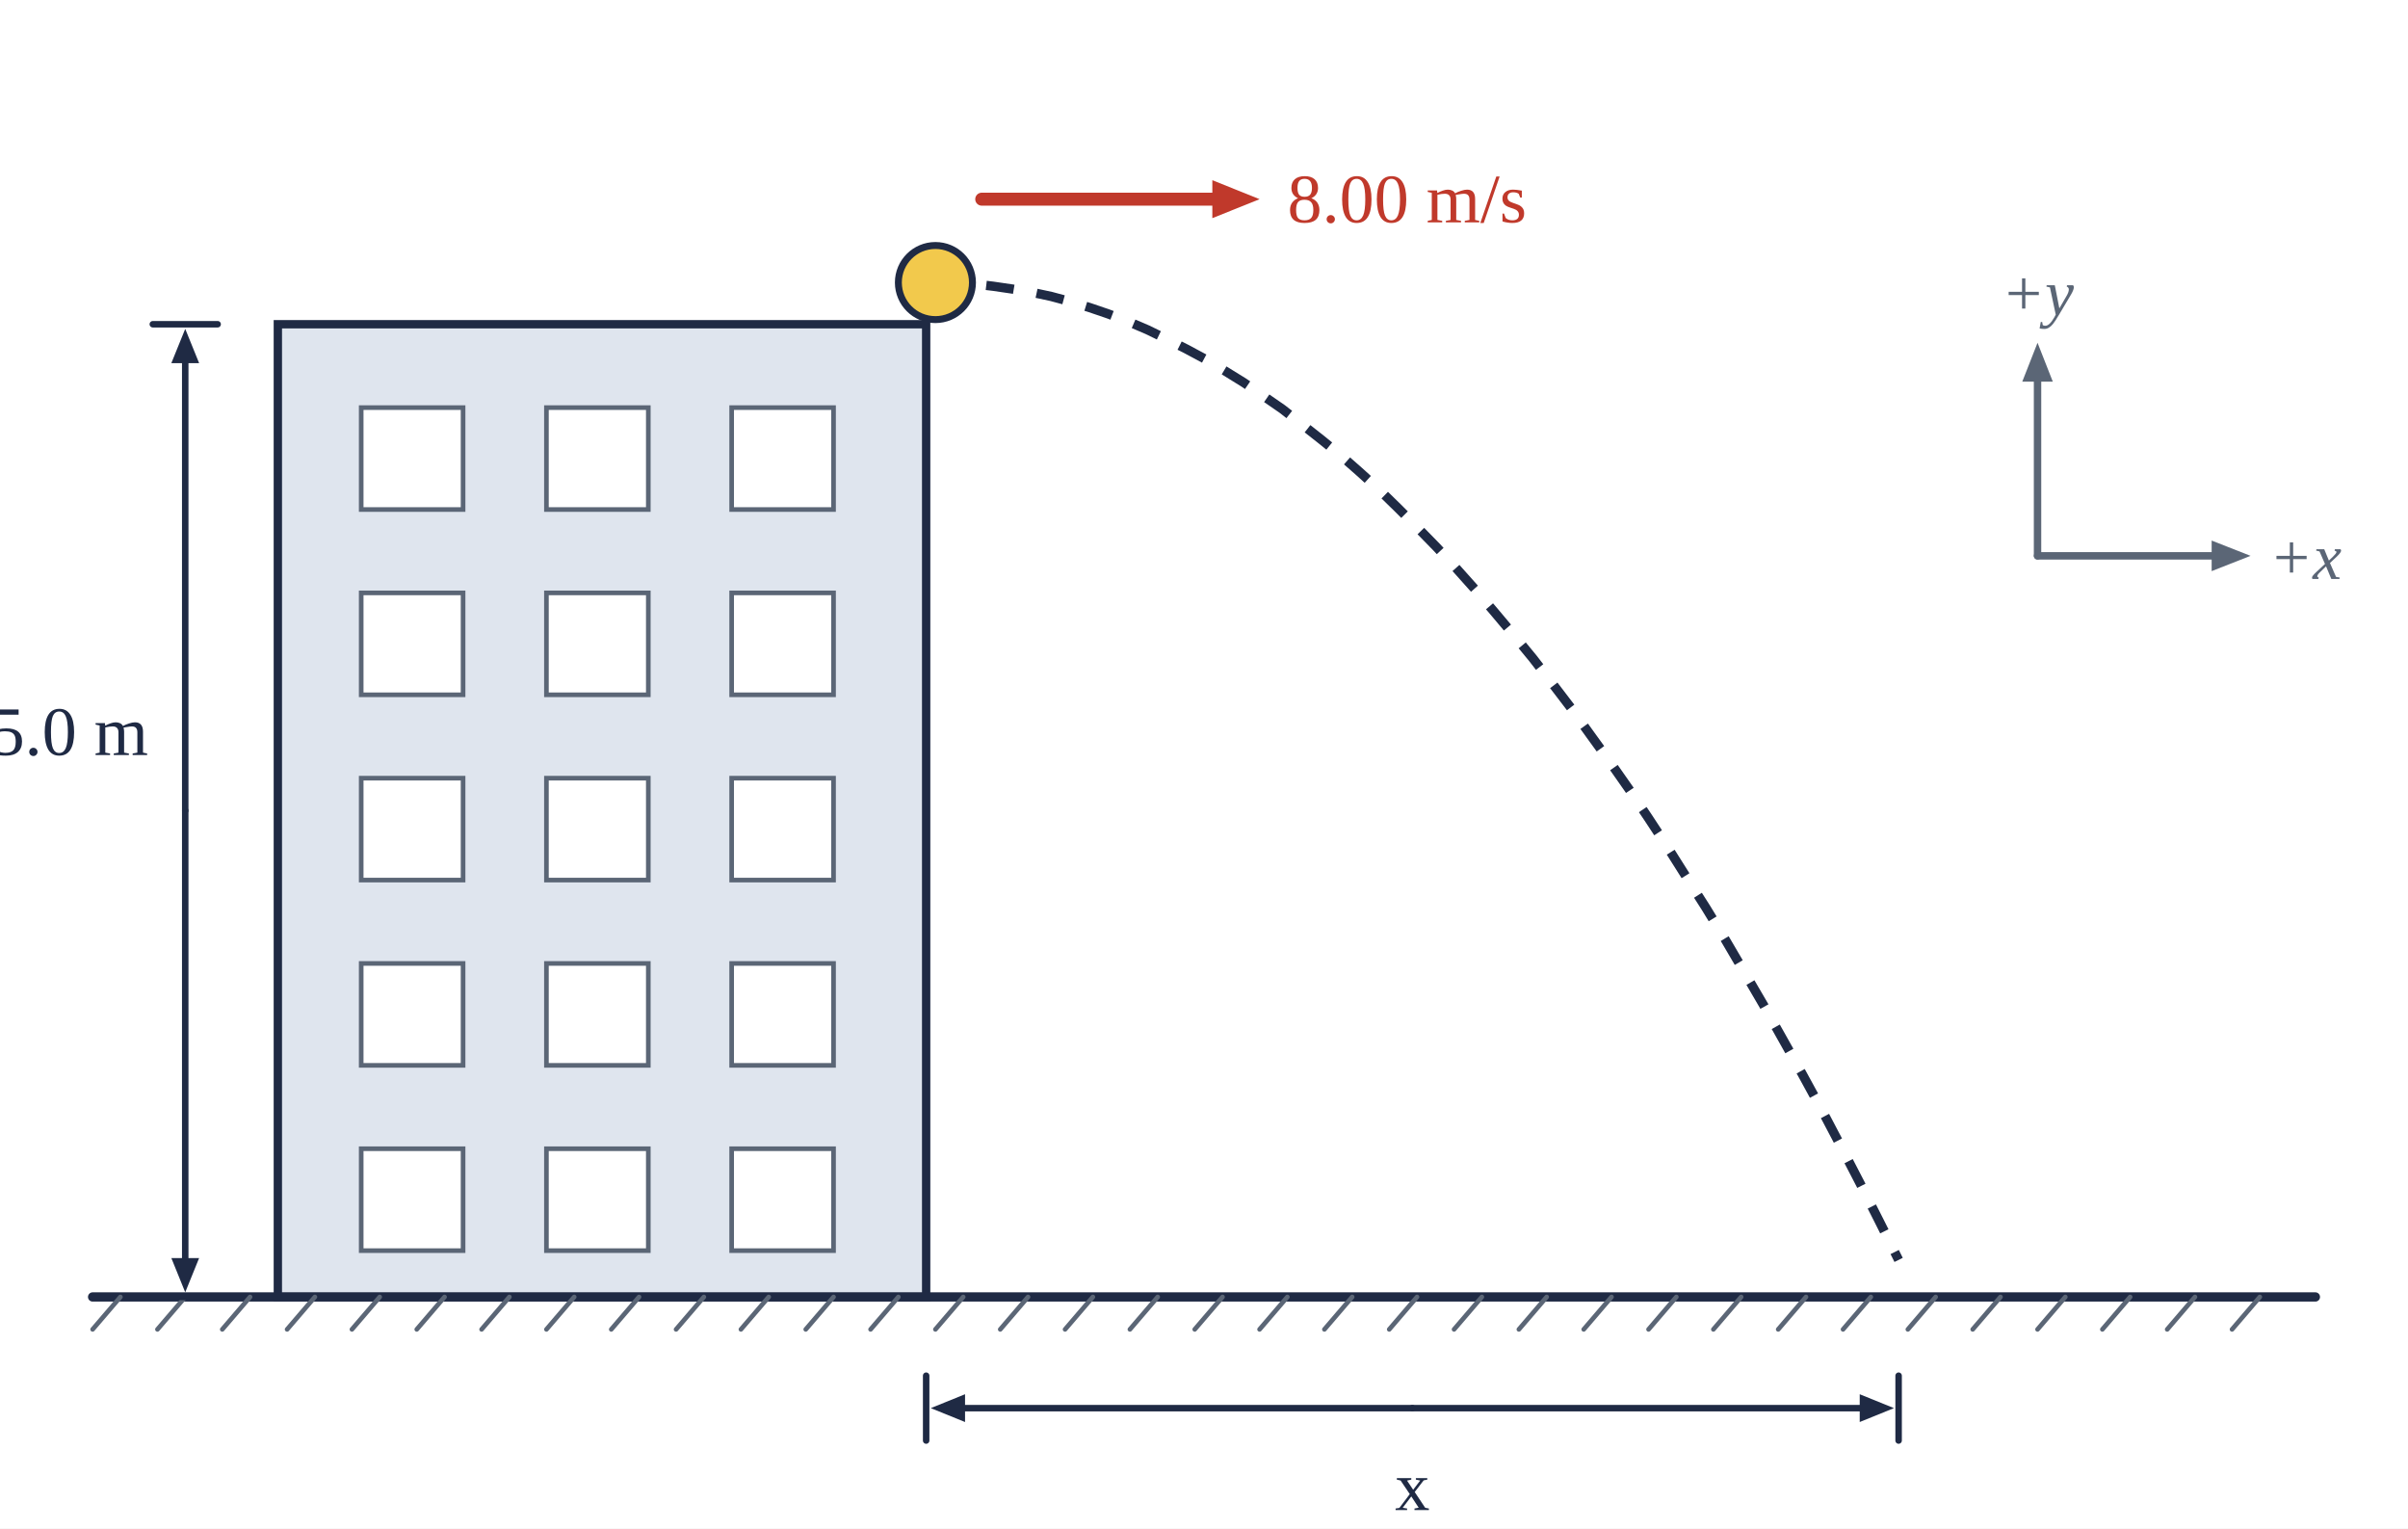
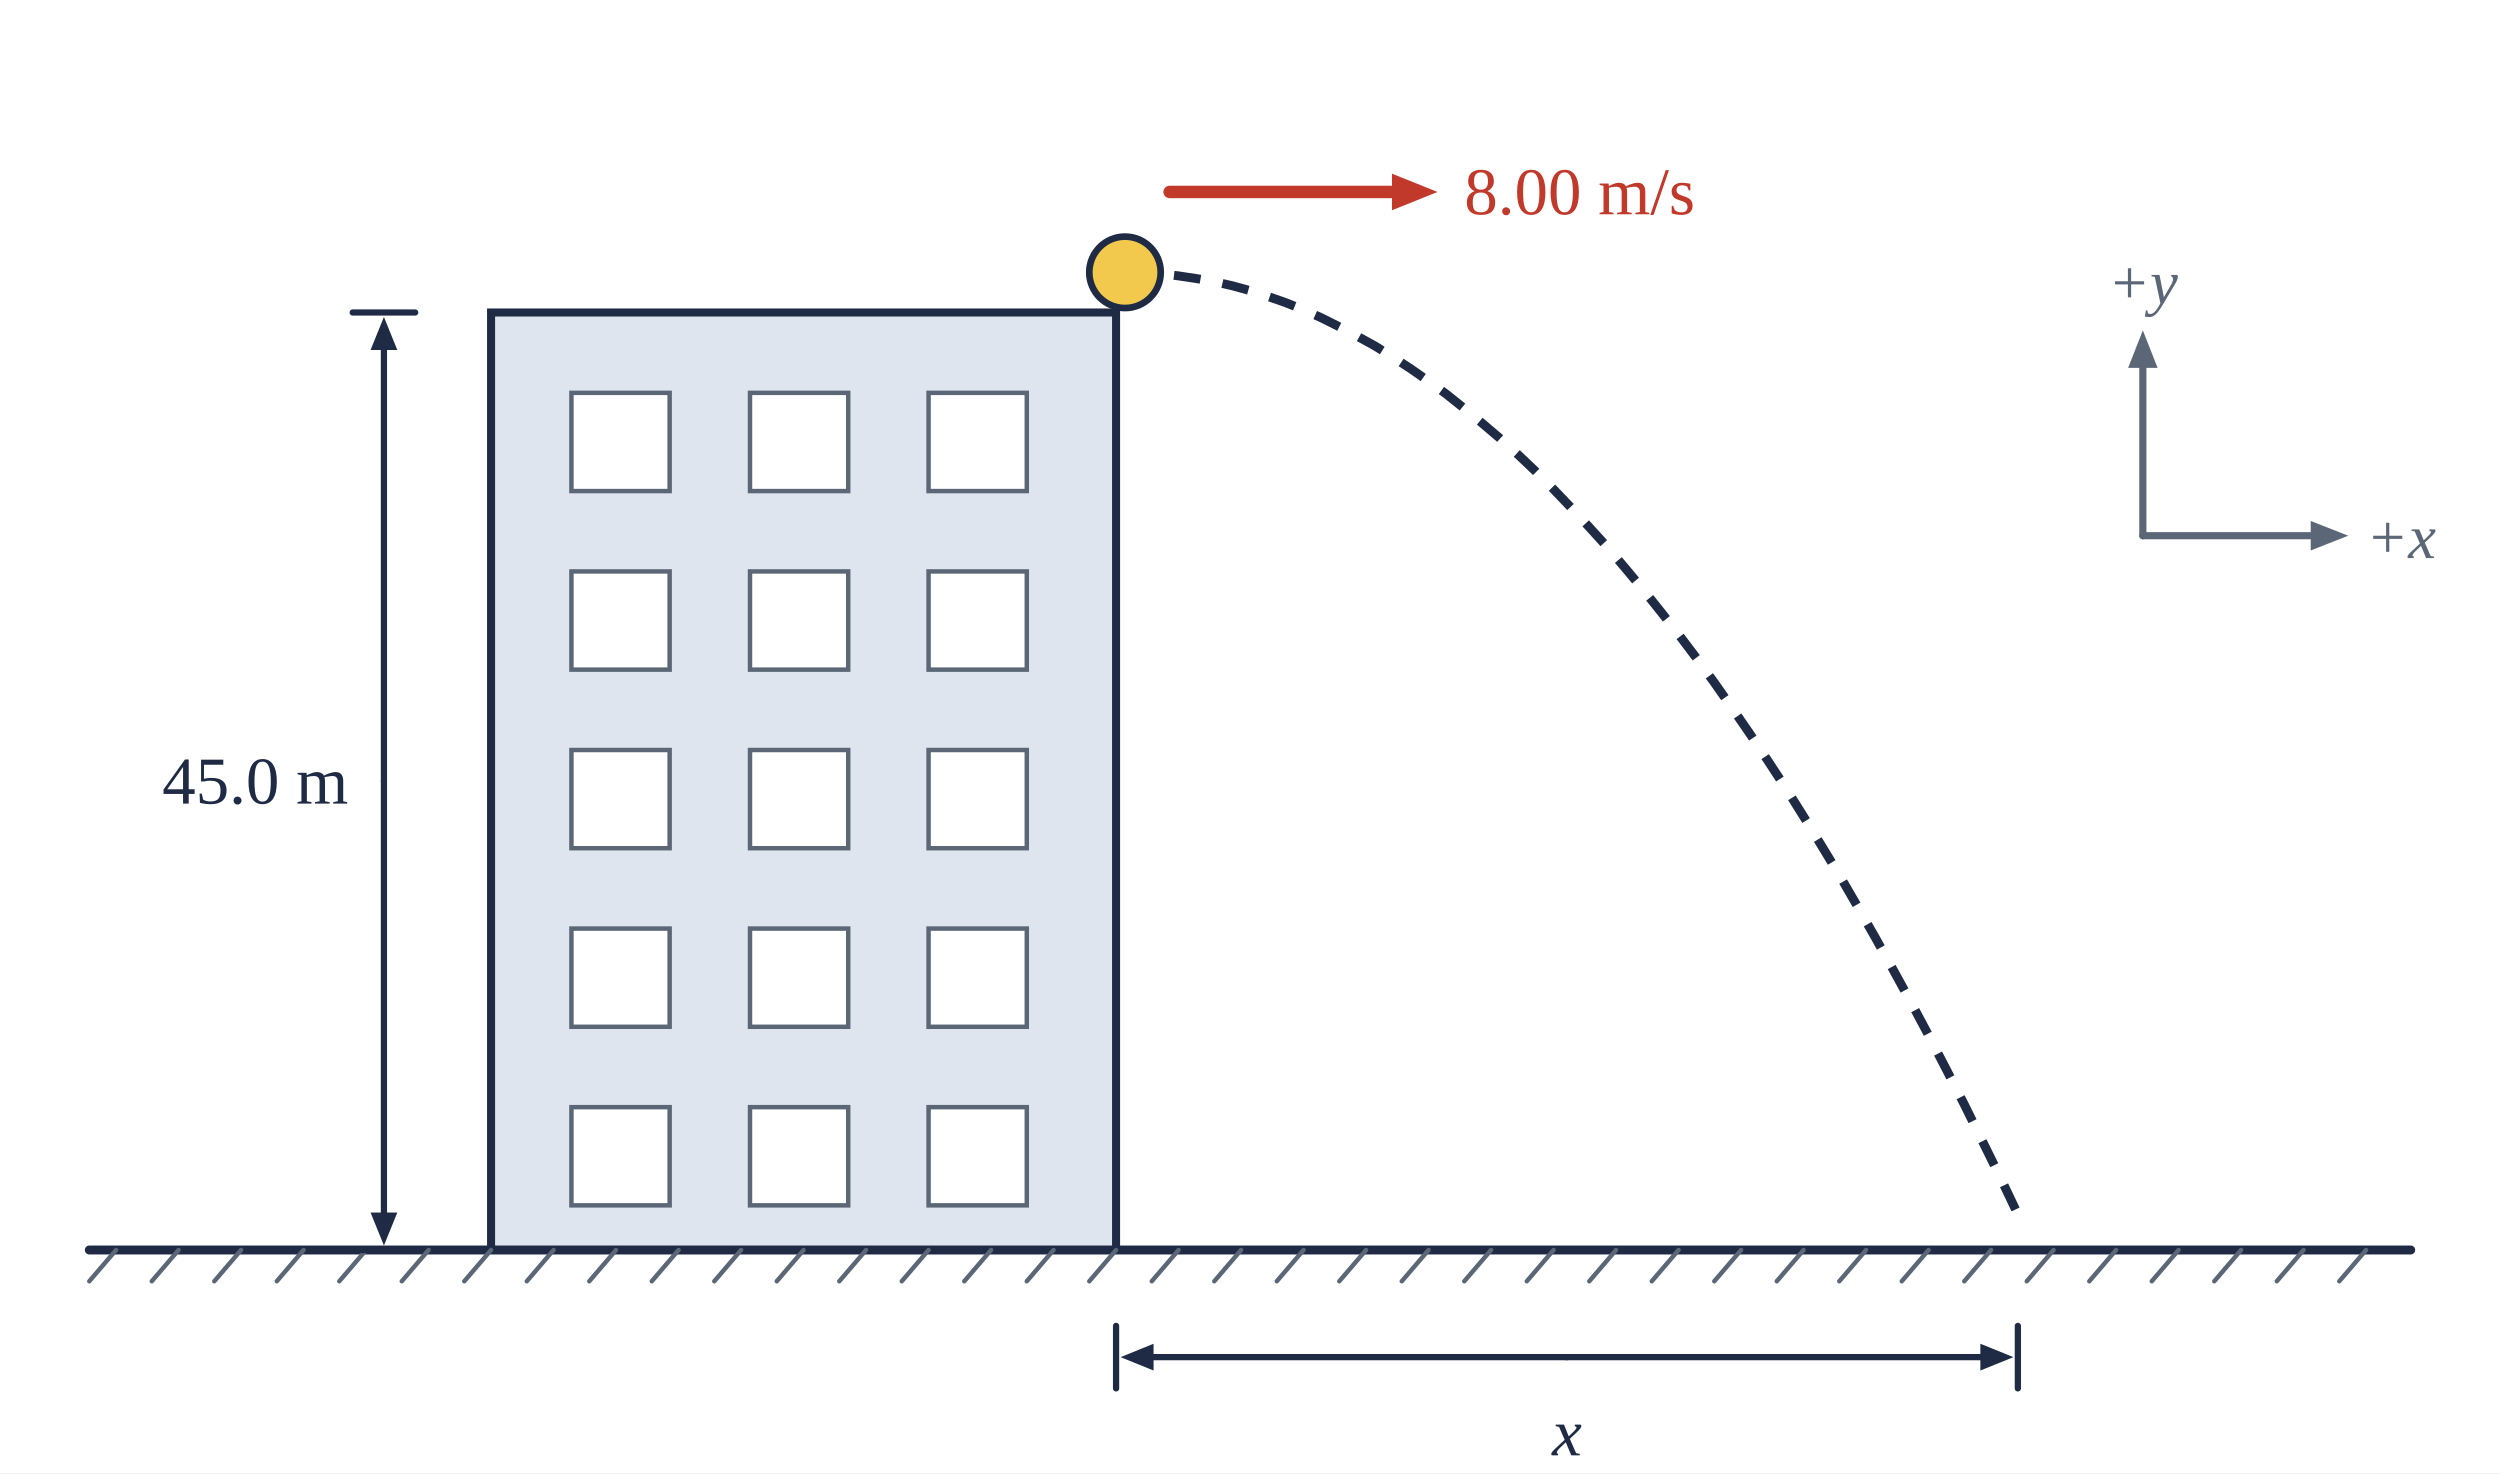
- <svg xmlns="http://www.w3.org/2000/svg" viewBox="0 0 520 330" width="520" height="330">
-   <rect width="520" height="330" fill="#fff" />
-   <rect x="60.0" y="70.0" width="140" height="210" fill="#dfe5ee" stroke="#1f2a44" stroke-width="1.8" />
-   <rect x="78.0" y="88.0" width="22" height="22" fill="#fff" stroke="#5b6676" stroke-width="1" />
-   <rect x="118.0" y="88.0" width="22" height="22" fill="#fff" stroke="#5b6676" stroke-width="1" />
-   <rect x="158.0" y="88.0" width="22" height="22" fill="#fff" stroke="#5b6676" stroke-width="1" />
-   <rect x="78.0" y="128.0" width="22" height="22" fill="#fff" stroke="#5b6676" stroke-width="1" />
-   <rect x="118.0" y="128.0" width="22" height="22" fill="#fff" stroke="#5b6676" stroke-width="1" />
-   <rect x="158.0" y="128.0" width="22" height="22" fill="#fff" stroke="#5b6676" stroke-width="1" />
-   <rect x="78.0" y="168.0" width="22" height="22" fill="#fff" stroke="#5b6676" stroke-width="1" />
-   <rect x="118.0" y="168.0" width="22" height="22" fill="#fff" stroke="#5b6676" stroke-width="1" />
-   <rect x="158.0" y="168.0" width="22" height="22" fill="#fff" stroke="#5b6676" stroke-width="1" />
-   <rect x="78.0" y="208.0" width="22" height="22" fill="#fff" stroke="#5b6676" stroke-width="1" />
-   <rect x="118.0" y="208.0" width="22" height="22" fill="#fff" stroke="#5b6676" stroke-width="1" />
-   <rect x="158.0" y="208.0" width="22" height="22" fill="#fff" stroke="#5b6676" stroke-width="1" />
-   <rect x="78.0" y="248.0" width="22" height="22" fill="#fff" stroke="#5b6676" stroke-width="1" />
-   <rect x="118.0" y="248.0" width="22" height="22" fill="#fff" stroke="#5b6676" stroke-width="1" />
-   <rect x="158.0" y="248.0" width="22" height="22" fill="#fff" stroke="#5b6676" stroke-width="1" />
-   <line x1="20.0" y1="280.0" x2="500.0" y2="280.0" stroke="#1f2a44" stroke-width="2" stroke-linecap="round" />
+ <svg xmlns="http://www.w3.org/2000/svg" viewBox="0 0 560 330" width="560" height="330">
+   <rect width="560" height="330" fill="#fff" />
+   <rect x="110.0" y="70.0" width="140" height="210" fill="#dfe5ee" stroke="#1f2a44" stroke-width="1.8" />
+   <rect x="128.0" y="88.0" width="22" height="22" fill="#fff" stroke="#5b6676" stroke-width="1" />
+   <rect x="168.0" y="88.0" width="22" height="22" fill="#fff" stroke="#5b6676" stroke-width="1" />
+   <rect x="208.0" y="88.0" width="22" height="22" fill="#fff" stroke="#5b6676" stroke-width="1" />
+   <rect x="128.0" y="128.0" width="22" height="22" fill="#fff" stroke="#5b6676" stroke-width="1" />
+   <rect x="168.0" y="128.0" width="22" height="22" fill="#fff" stroke="#5b6676" stroke-width="1" />
+   <rect x="208.0" y="128.0" width="22" height="22" fill="#fff" stroke="#5b6676" stroke-width="1" />
+   <rect x="128.0" y="168.0" width="22" height="22" fill="#fff" stroke="#5b6676" stroke-width="1" />
+   <rect x="168.0" y="168.0" width="22" height="22" fill="#fff" stroke="#5b6676" stroke-width="1" />
+   <rect x="208.0" y="168.0" width="22" height="22" fill="#fff" stroke="#5b6676" stroke-width="1" />
+   <rect x="128.0" y="208.0" width="22" height="22" fill="#fff" stroke="#5b6676" stroke-width="1" />
+   <rect x="168.0" y="208.0" width="22" height="22" fill="#fff" stroke="#5b6676" stroke-width="1" />
+   <rect x="208.0" y="208.0" width="22" height="22" fill="#fff" stroke="#5b6676" stroke-width="1" />
+   <rect x="128.0" y="248.0" width="22" height="22" fill="#fff" stroke="#5b6676" stroke-width="1" />
+   <rect x="168.0" y="248.0" width="22" height="22" fill="#fff" stroke="#5b6676" stroke-width="1" />
+   <rect x="208.0" y="248.0" width="22" height="22" fill="#fff" stroke="#5b6676" stroke-width="1" />
+   <line x1="20.0" y1="280.0" x2="540.0" y2="280.0" stroke="#1f2a44" stroke-width="2" stroke-linecap="round" />
  <line x1="26.0" y1="280.0" x2="20.0" y2="287.0" stroke="#5b6676" stroke-width="1" stroke-linecap="round" />
  <line x1="40.0" y1="280.0" x2="34.0" y2="287.0" stroke="#5b6676" stroke-width="1" stroke-linecap="round" />
  <line x1="54.0" y1="280.0" x2="48.0" y2="287.0" stroke="#5b6676" stroke-width="1" stroke-linecap="round" />
  <line x1="68.0" y1="280.0" x2="62.0" y2="287.0" stroke="#5b6676" stroke-width="1" stroke-linecap="round" />
  <line x1="82.0" y1="280.0" x2="76.0" y2="287.0" stroke="#5b6676" stroke-width="1" stroke-linecap="round" />
  <line x1="96.0" y1="280.0" x2="90.0" y2="287.0" stroke="#5b6676" stroke-width="1" stroke-linecap="round" />
  <line x1="110.0" y1="280.0" x2="104.0" y2="287.0" stroke="#5b6676" stroke-width="1" stroke-linecap="round" />
  <line x1="124.0" y1="280.0" x2="118.0" y2="287.0" stroke="#5b6676" stroke-width="1" stroke-linecap="round" />
  <line x1="138.0" y1="280.0" x2="132.0" y2="287.0" stroke="#5b6676" stroke-width="1" stroke-linecap="round" />
  <line x1="152.0" y1="280.0" x2="146.0" y2="287.0" stroke="#5b6676" stroke-width="1" stroke-linecap="round" />
  <line x1="166.0" y1="280.0" x2="160.0" y2="287.0" stroke="#5b6676" stroke-width="1" stroke-linecap="round" />
  <line x1="180.0" y1="280.0" x2="174.0" y2="287.0" stroke="#5b6676" stroke-width="1" stroke-linecap="round" />
  <line x1="194.0" y1="280.0" x2="188.0" y2="287.0" stroke="#5b6676" stroke-width="1" stroke-linecap="round" />
  <line x1="208.0" y1="280.0" x2="202.0" y2="287.0" stroke="#5b6676" stroke-width="1" stroke-linecap="round" />
  <line x1="222.0" y1="280.0" x2="216.0" y2="287.0" stroke="#5b6676" stroke-width="1" stroke-linecap="round" />
  <line x1="236.0" y1="280.0" x2="230.0" y2="287.0" stroke="#5b6676" stroke-width="1" stroke-linecap="round" />
  <line x1="250.0" y1="280.0" x2="244.0" y2="287.0" stroke="#5b6676" stroke-width="1" stroke-linecap="round" />
  <line x1="264.0" y1="280.0" x2="258.0" y2="287.0" stroke="#5b6676" stroke-width="1" stroke-linecap="round" />
  <line x1="278.0" y1="280.0" x2="272.0" y2="287.0" stroke="#5b6676" stroke-width="1" stroke-linecap="round" />
  <line x1="292.0" y1="280.0" x2="286.0" y2="287.0" stroke="#5b6676" stroke-width="1" stroke-linecap="round" />
  <line x1="306.0" y1="280.0" x2="300.0" y2="287.0" stroke="#5b6676" stroke-width="1" stroke-linecap="round" />
  <line x1="320.0" y1="280.0" x2="314.0" y2="287.0" stroke="#5b6676" stroke-width="1" stroke-linecap="round" />
  <line x1="334.0" y1="280.0" x2="328.0" y2="287.0" stroke="#5b6676" stroke-width="1" stroke-linecap="round" />
  <line x1="348.0" y1="280.0" x2="342.0" y2="287.0" stroke="#5b6676" stroke-width="1" stroke-linecap="round" />
  <line x1="362.0" y1="280.0" x2="356.0" y2="287.0" stroke="#5b6676" stroke-width="1" stroke-linecap="round" />
  <line x1="376.0" y1="280.0" x2="370.0" y2="287.0" stroke="#5b6676" stroke-width="1" stroke-linecap="round" />
  <line x1="390.0" y1="280.0" x2="384.0" y2="287.0" stroke="#5b6676" stroke-width="1" stroke-linecap="round" />
  <line x1="404.0" y1="280.0" x2="398.0" y2="287.0" stroke="#5b6676" stroke-width="1" stroke-linecap="round" />
  <line x1="418.0" y1="280.0" x2="412.0" y2="287.0" stroke="#5b6676" stroke-width="1" stroke-linecap="round" />
  <line x1="432.0" y1="280.0" x2="426.0" y2="287.0" stroke="#5b6676" stroke-width="1" stroke-linecap="round" />
  <line x1="446.0" y1="280.0" x2="440.0" y2="287.0" stroke="#5b6676" stroke-width="1" stroke-linecap="round" />
  <line x1="460.0" y1="280.0" x2="454.0" y2="287.0" stroke="#5b6676" stroke-width="1" stroke-linecap="round" />
  <line x1="474.0" y1="280.0" x2="468.0" y2="287.0" stroke="#5b6676" stroke-width="1" stroke-linecap="round" />
  <line x1="488.0" y1="280.0" x2="482.0" y2="287.0" stroke="#5b6676" stroke-width="1" stroke-linecap="round" />
-   <polyline points="202.0,61.0 206.2,61.1 210.3,61.3 214.5,61.8 218.6,62.4 222.8,63.1 227.0,64.0 231.1,65.1 235.3,66.4 239.4,67.8 243.6,69.4 247.8,71.2 251.9,73.2 256.1,75.3 260.2,77.5 264.4,80.0 268.6,82.6 272.7,85.4 276.9,88.3 281.0,91.5 285.2,94.8 289.4,98.2 293.5,101.8 297.7,105.6 301.8,109.6 306.0,113.8 310.2,118.1 314.3,122.5 318.5,127.2 322.6,132.0 326.8,137.0 331.0,142.1 335.1,147.4 339.3,152.9 343.4,158.6 347.6,164.4 351.8,170.4 355.9,176.5 360.1,182.9 364.2,189.4 368.4,196.0 372.6,202.9 376.7,209.9 380.9,217.1 385.0,224.4 389.2,231.9 393.4,239.6 397.5,247.4 401.7,255.5 405.8,263.6 410.0,272.0" fill="none" stroke="#1f2a44" stroke-width="2" stroke-dasharray="6 5" stroke-linejoin="round" />
-   <circle cx="202.0" cy="61.0" r="8" fill="#f2c94c" stroke="#1f2a44" stroke-width="1.5" />
-   <line x1="212.0" y1="43.0" x2="265.4" y2="43.0" stroke="#c0392b" stroke-width="2.8" stroke-linecap="round" />
-   <polygon points="272.0,43.0 261.8,47.1 261.8,38.9" fill="#c0392b" />
-   <text x="278.0" y="48.0" text-anchor="start" font-size="15" fill="#c0392b" font-weight="normal" font-family="'Times New Roman',Times,serif">8.00 m/s</text>
-   <line x1="40.0" y1="175.0" x2="40.0" y2="75.8" stroke="#1f2a44" stroke-width="1.4" stroke-linecap="round" />
-   <polygon points="40.0,71.0 43.0,78.4 37.0,78.4" fill="#1f2a44" />
-   <line x1="40.0" y1="175.0" x2="40.0" y2="274.2" stroke="#1f2a44" stroke-width="1.4" stroke-linecap="round" />
-   <polygon points="40.0,279.0 37.0,271.6 43.0,271.6" fill="#1f2a44" />
-   <line x1="33.0" y1="70.0" x2="47.0" y2="70.0" stroke="#1f2a44" stroke-width="1.4" stroke-linecap="round" />
-   <line x1="33.0" y1="280.0" x2="47.0" y2="280.0" stroke="#1f2a44" stroke-width="1.4" stroke-linecap="round" />
-   <text x="50.0" y="180.0" text-anchor="start" font-size="15" fill="#1f2a44" font-weight="normal" font-family="'Times New Roman',Times,serif" />
-   <text x="32.0" y="163.0" text-anchor="end" font-size="15" fill="#1f2a44" font-weight="normal" font-family="'Times New Roman',Times,serif">45.0 m</text>
-   <line x1="305.0" y1="304.0" x2="205.8" y2="304.0" stroke="#1f2a44" stroke-width="1.4" stroke-linecap="round" />
-   <polygon points="201.0,304.0 208.4,301.0 208.4,307.0" fill="#1f2a44" />
-   <line x1="305.0" y1="304.0" x2="404.2" y2="304.0" stroke="#1f2a44" stroke-width="1.4" stroke-linecap="round" />
-   <polygon points="409.0,304.0 401.6,307.0 401.6,301.0" fill="#1f2a44" />
-   <line x1="200.0" y1="297.0" x2="200.0" y2="311.0" stroke="#1f2a44" stroke-width="1.4" stroke-linecap="round" />
-   <line x1="410.0" y1="297.0" x2="410.0" y2="311.0" stroke="#1f2a44" stroke-width="1.4" stroke-linecap="round" />
-   <text x="305.0" y="326.0" text-anchor="middle" font-size="15" fill="#1f2a44" font-weight="normal" font-family="'Times New Roman',Times,serif">x</text>
-   <line x1="440.0" y1="120.0" x2="480.6" y2="120.0" stroke="#5b6676" stroke-width="1.6" stroke-linecap="round" />
-   <polygon points="486.0,120.0 477.6,123.3 477.6,116.7" fill="#5b6676" />
-   <line x1="440.0" y1="120.0" x2="440.0" y2="79.4" stroke="#5b6676" stroke-width="1.6" stroke-linecap="round" />
-   <polygon points="440.0,74.0 443.3,82.4 436.7,82.4" fill="#5b6676" />
-   <text x="490.0" y="125.0" text-anchor="start" font-size="14" fill="#5b6676" font-weight="normal" font-style="italic" font-family="'Times New Roman',Times,serif">+x</text>
-   <text x="440.0" y="68.0" text-anchor="middle" font-size="14" fill="#5b6676" font-weight="normal" font-style="italic" font-family="'Times New Roman',Times,serif">+y</text>
+   <line x1="502.0" y1="280.0" x2="496.0" y2="287.0" stroke="#5b6676" stroke-width="1" stroke-linecap="round" />
+   <line x1="516.0" y1="280.0" x2="510.0" y2="287.0" stroke="#5b6676" stroke-width="1" stroke-linecap="round" />
+   <line x1="530.0" y1="280.0" x2="524.0" y2="287.0" stroke="#5b6676" stroke-width="1" stroke-linecap="round" />
+   <polyline points="252.0,61.0 256.0,61.1 260.0,61.3 264.0,61.8 268.0,62.4 272.0,63.1 276.0,64.0 280.0,65.1 284.0,66.4 288.0,67.8 292.0,69.4 296.0,71.2 300.0,73.2 304.0,75.3 308.0,77.5 312.0,80.0 316.0,82.6 320.0,85.4 324.0,88.3 328.0,91.5 332.0,94.8 336.0,98.2 340.0,101.8 344.0,105.6 348.0,109.6 352.0,113.8 356.0,118.1 360.0,122.5 364.0,127.2 368.0,132.0 372.0,137.0 376.0,142.1 380.0,147.4 384.0,152.9 388.0,158.6 392.0,164.4 396.0,170.4 400.0,176.5 404.0,182.9 408.0,189.4 412.0,196.0 416.0,202.9 420.0,209.9 424.0,217.1 428.0,224.4 432.0,231.9 436.0,239.6 440.0,247.4 444.0,255.5 448.0,263.6 452.0,272.0" fill="none" stroke="#1f2a44" stroke-width="2" stroke-dasharray="6 5" stroke-linejoin="round" />
+   <circle cx="252.0" cy="61.0" r="8" fill="#f2c94c" stroke="#1f2a44" stroke-width="1.5" />
+   <line x1="262.0" y1="43.0" x2="315.4" y2="43.0" stroke="#c0392b" stroke-width="2.8" stroke-linecap="round" />
+   <polygon points="322.0,43.0 311.8,47.1 311.8,38.9" fill="#c0392b" />
+   <text x="328.0" y="48.0" text-anchor="start" font-size="15" fill="#c0392b" font-weight="normal" font-family="'Times New Roman',Times,serif">8.00 m/s</text>
+   <line x1="86.0" y1="175.0" x2="86.0" y2="75.8" stroke="#1f2a44" stroke-width="1.4" stroke-linecap="round" />
+   <polygon points="86.0,71.0 89.0,78.4 83.0,78.4" fill="#1f2a44" />
+   <line x1="86.0" y1="175.0" x2="86.0" y2="274.2" stroke="#1f2a44" stroke-width="1.4" stroke-linecap="round" />
+   <polygon points="86.0,279.0 83.0,271.6 89.0,271.6" fill="#1f2a44" />
+   <line x1="79.0" y1="70.0" x2="93.0" y2="70.0" stroke="#1f2a44" stroke-width="1.4" stroke-linecap="round" />
+   <line x1="79.0" y1="280.0" x2="93.0" y2="280.0" stroke="#1f2a44" stroke-width="1.4" stroke-linecap="round" />
+   <text x="76.0" y="180.0" text-anchor="end" font-size="15" fill="#1f2a44" font-weight="normal" font-family="'Times New Roman',Times,serif" />
+   <text x="78.0" y="180.0" text-anchor="end" font-size="15" fill="#1f2a44" font-weight="normal" font-family="'Times New Roman',Times,serif">45.0 m</text>
+   <line x1="351.0" y1="304.0" x2="255.8" y2="304.0" stroke="#1f2a44" stroke-width="1.4" stroke-linecap="round" />
+   <polygon points="251.0,304.0 258.4,301.0 258.4,307.0" fill="#1f2a44" />
+   <line x1="351.0" y1="304.0" x2="446.2" y2="304.0" stroke="#1f2a44" stroke-width="1.4" stroke-linecap="round" />
+   <polygon points="451.0,304.0 443.6,307.0 443.6,301.0" fill="#1f2a44" />
+   <line x1="250.0" y1="297.0" x2="250.0" y2="311.0" stroke="#1f2a44" stroke-width="1.4" stroke-linecap="round" />
+   <line x1="452.0" y1="297.0" x2="452.0" y2="311.0" stroke="#1f2a44" stroke-width="1.4" stroke-linecap="round" />
+   <text x="351.0" y="326.0" text-anchor="middle" font-size="15" fill="#1f2a44" font-weight="normal" font-style="italic" font-family="'Times New Roman',Times,serif">x</text>
+   <line x1="480.0" y1="120.0" x2="520.6" y2="120.0" stroke="#5b6676" stroke-width="1.6" stroke-linecap="round" />
+   <polygon points="526.0,120.0 517.6,123.3 517.6,116.7" fill="#5b6676" />
+   <line x1="480.0" y1="120.0" x2="480.0" y2="79.4" stroke="#5b6676" stroke-width="1.6" stroke-linecap="round" />
+   <polygon points="480.0,74.0 483.3,82.4 476.7,82.4" fill="#5b6676" />
+   <text x="530.0" y="125.0" text-anchor="start" font-size="14" fill="#5b6676" font-weight="normal" font-style="italic" font-family="'Times New Roman',Times,serif">+x</text>
+   <text x="480.0" y="68.0" text-anchor="middle" font-size="14" fill="#5b6676" font-weight="normal" font-style="italic" font-family="'Times New Roman',Times,serif">+y</text>
</svg>
